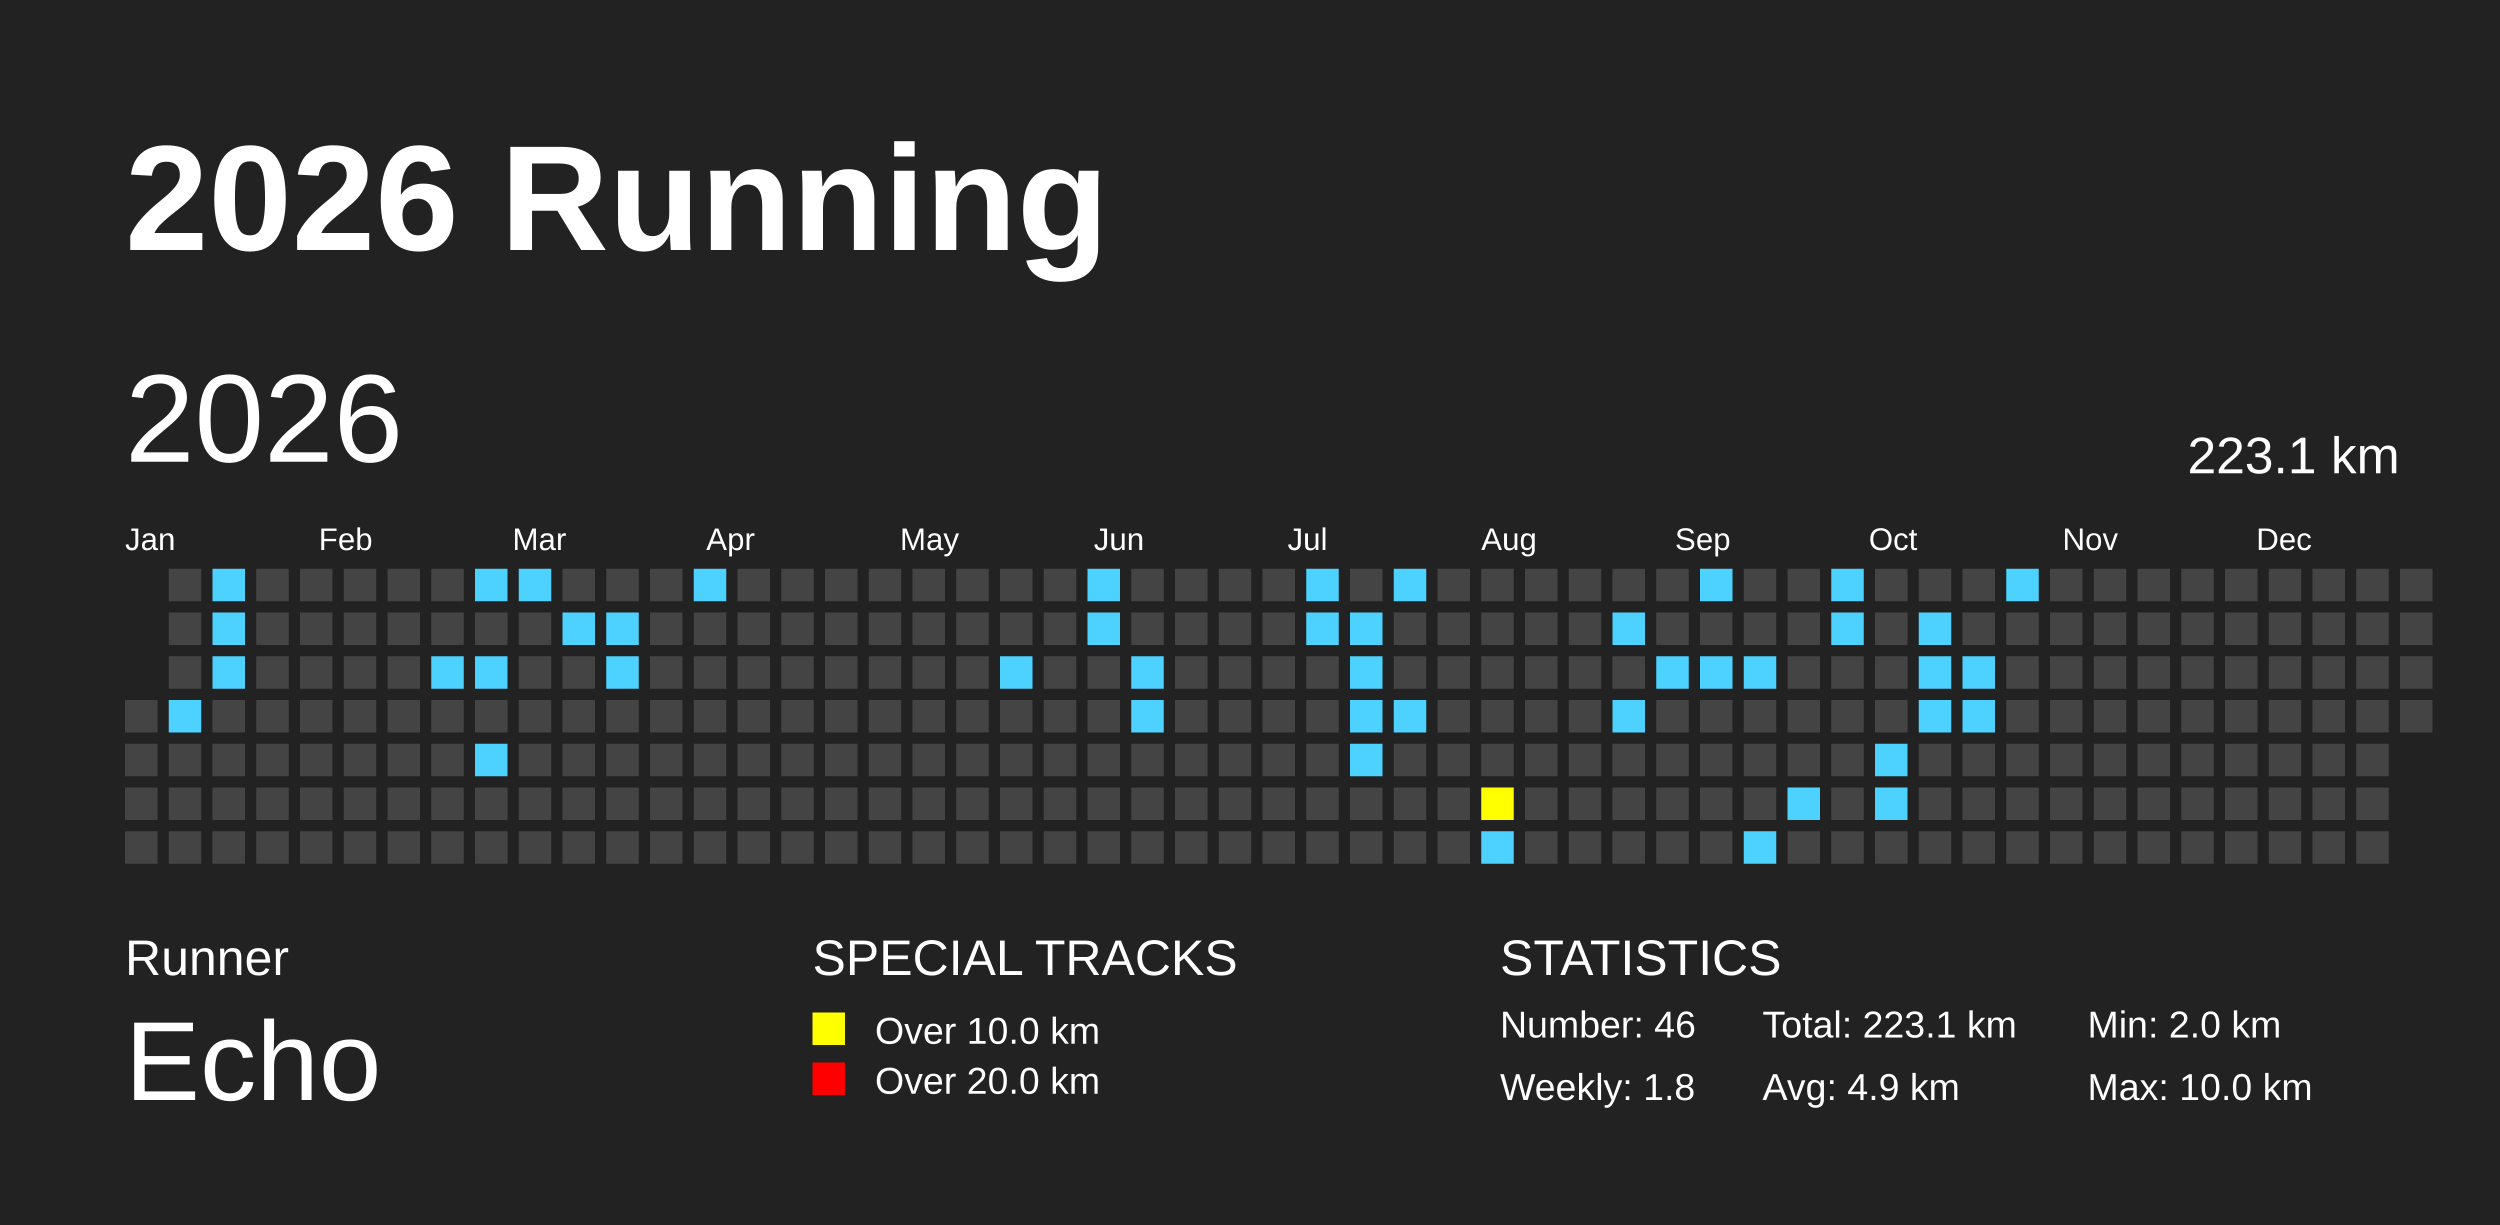
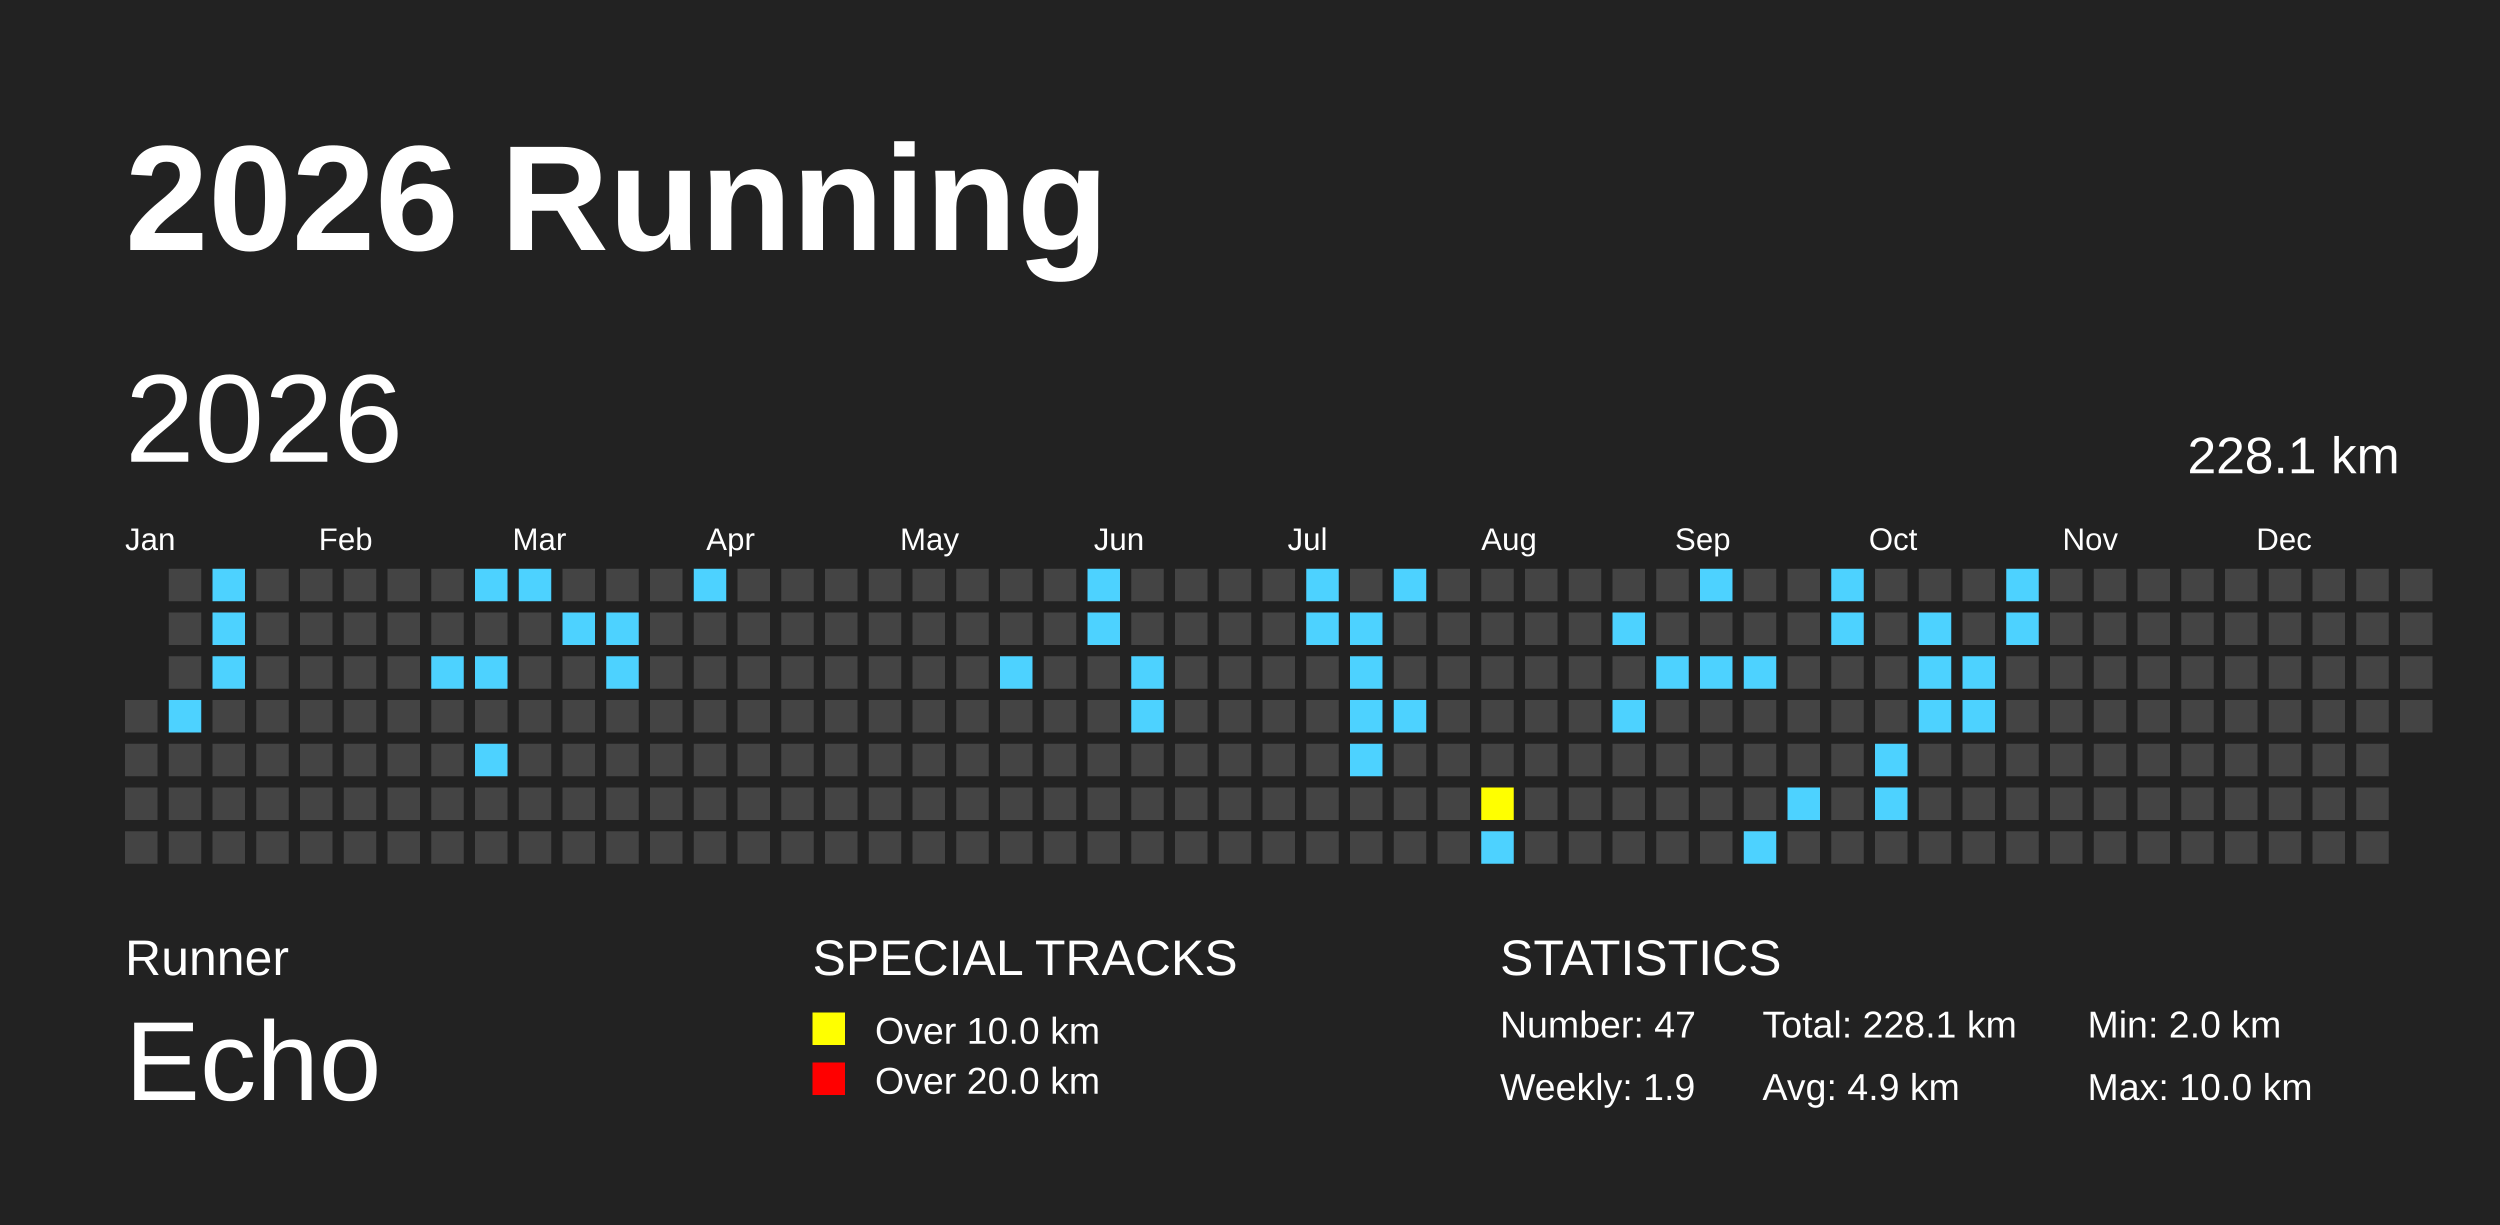
<svg xmlns="http://www.w3.org/2000/svg" baseProfile="full" height="98mm" version="1.1" viewBox="0,0,200,98" width="200mm">
  <defs />
  <rect fill="#222222" height="98" width="200" x="0" y="0" />
  <text fill="#FFFFFF" style="font-size:12px; font-family:Arial; font-weight:bold;" x="10" y="20">2026 Running</text>
  <text fill="#FFFFFF" style="font-size:4px; font-family:Arial" x="10" y="78">Runner</text>
  <text fill="#FFFFFF" style="font-size:9px; font-family:Arial" x="10" y="88">Echo</text>
  <text fill="#FFFFFF" style="font-size:4px; font-family:Arial" x="65" y="78">SPECIAL TRACKS</text>
  <rect fill="yellow" height="2.6" width="2.6" x="65" y="81" />
  <text fill="#FFFFFF" style="font-size:3px; font-family:Arial" x="70" y="83.5">Over 10.0 km</text>
  <rect fill="red" height="2.6" width="2.6" x="65" y="85" />
  <text fill="#FFFFFF" style="font-size:3px; font-family:Arial" x="70" y="87.5">Over 20.0 km</text>
  <text fill="#FFFFFF" style="font-size:4px; font-family:Arial" x="120" y="78">STATISTICS</text>
-   <text fill="#FFFFFF" style="font-size:3px; font-family:Arial" x="120" y="83">Number: 46</text>
-   <text fill="#FFFFFF" style="font-size:3px; font-family:Arial" x="120" y="88">Weekly: 1.8</text>
-   <text fill="#FFFFFF" style="font-size:3px; font-family:Arial" x="141" y="83">Total: 223.1 km</text>
+   <text fill="#FFFFFF" style="font-size:3px; font-family:Arial" x="120" y="83">Number: 47</text>
+   <text fill="#FFFFFF" style="font-size:3px; font-family:Arial" x="120" y="88">Weekly: 1.9</text>
+   <text fill="#FFFFFF" style="font-size:3px; font-family:Arial" x="141" y="83">Total: 228.1 km</text>
  <text fill="#FFFFFF" style="font-size:3px; font-family:Arial" x="141" y="88">Avg: 4.9 km</text>
  <text fill="#FFFFFF" style="font-size:3px; font-family:Arial" x="167" y="83">Min: 2.0 km</text>
  <text fill="#FFFFFF" style="font-size:3px; font-family:Arial" x="167" y="88">Max: 10.0 km</text>
  <text dominant-baseline="hanging" fill="#FFFFFF" style="font-size:10.0px; font-family:Arial;" x="10" y="30">2026</text>
-   <text dominant-baseline="hanging" fill="#FFFFFF" style="font-size:4.125px; font-family:Arial;" x="175" y="35">223.1 km</text>
+   <text dominant-baseline="hanging" fill="#FFFFFF" style="font-size:4.125px; font-family:Arial;" x="175" y="35">228.1 km</text>
  <text fill="#FFFFFF" style="font-size:2.5px; font-family:Arial" x="10.0" y="44">Jan</text>
  <text fill="#FFFFFF" style="font-size:2.5px; font-family:Arial" x="25.5" y="44">Feb</text>
  <text fill="#FFFFFF" style="font-size:2.5px; font-family:Arial" x="41.0" y="44">Mar</text>
  <text fill="#FFFFFF" style="font-size:2.5px; font-family:Arial" x="56.5" y="44">Apr</text>
  <text fill="#FFFFFF" style="font-size:2.5px; font-family:Arial" x="72.0" y="44">May</text>
  <text fill="#FFFFFF" style="font-size:2.5px; font-family:Arial" x="87.5" y="44">Jun</text>
  <text fill="#FFFFFF" style="font-size:2.5px; font-family:Arial" x="103.0" y="44">Jul</text>
  <text fill="#FFFFFF" style="font-size:2.5px; font-family:Arial" x="118.5" y="44">Aug</text>
  <text fill="#FFFFFF" style="font-size:2.5px; font-family:Arial" x="134.0" y="44">Sep</text>
  <text fill="#FFFFFF" style="font-size:2.5px; font-family:Arial" x="149.5" y="44">Oct</text>
  <text fill="#FFFFFF" style="font-size:2.5px; font-family:Arial" x="165.0" y="44">Nov</text>
  <text fill="#FFFFFF" style="font-size:2.5px; font-family:Arial" x="180.5" y="44">Dec</text>
  <rect fill="#444444" height="2.6" width="2.6" x="10.0" y="56.0" />
  <rect fill="#444444" height="2.6" width="2.6" x="10.0" y="59.5" />
  <rect fill="#444444" height="2.6" width="2.6" x="10.0" y="63.0" />
  <rect fill="#444444" height="2.6" width="2.6" x="10.0" y="66.5" />
  <rect fill="#444444" height="2.6" width="2.6" x="13.5" y="45.5" />
  <rect fill="#444444" height="2.6" width="2.6" x="13.5" y="49.0" />
  <rect fill="#444444" height="2.6" width="2.6" x="13.5" y="52.5" />
  <rect fill="#4DD2FF" height="2.6" width="2.6" x="13.5" y="56.0" />
  <rect fill="#444444" height="2.6" width="2.6" x="13.5" y="59.5" />
  <rect fill="#444444" height="2.6" width="2.6" x="13.5" y="63.0" />
  <rect fill="#444444" height="2.6" width="2.6" x="13.5" y="66.5" />
  <rect fill="#4DD2FF" height="2.6" width="2.6" x="17.0" y="45.5" />
  <rect fill="#4DD2FF" height="2.6" width="2.6" x="17.0" y="49.0" />
  <rect fill="#4DD2FF" height="2.6" width="2.6" x="17.0" y="52.5" />
  <rect fill="#444444" height="2.6" width="2.6" x="17.0" y="56.0" />
  <rect fill="#444444" height="2.6" width="2.6" x="17.0" y="59.5" />
  <rect fill="#444444" height="2.6" width="2.6" x="17.0" y="63.0" />
  <rect fill="#444444" height="2.6" width="2.6" x="17.0" y="66.5" />
  <rect fill="#444444" height="2.6" width="2.6" x="20.5" y="45.5" />
  <rect fill="#444444" height="2.6" width="2.6" x="20.5" y="49.0" />
  <rect fill="#444444" height="2.6" width="2.6" x="20.5" y="52.5" />
  <rect fill="#444444" height="2.6" width="2.6" x="20.5" y="56.0" />
  <rect fill="#444444" height="2.6" width="2.6" x="20.5" y="59.5" />
  <rect fill="#444444" height="2.6" width="2.6" x="20.5" y="63.0" />
  <rect fill="#444444" height="2.6" width="2.6" x="20.5" y="66.5" />
  <rect fill="#444444" height="2.6" width="2.6" x="24.0" y="45.5" />
  <rect fill="#444444" height="2.6" width="2.6" x="24.0" y="49.0" />
  <rect fill="#444444" height="2.6" width="2.6" x="24.0" y="52.5" />
  <rect fill="#444444" height="2.6" width="2.6" x="24.0" y="56.0" />
  <rect fill="#444444" height="2.6" width="2.6" x="24.0" y="59.5" />
  <rect fill="#444444" height="2.6" width="2.6" x="24.0" y="63.0" />
  <rect fill="#444444" height="2.6" width="2.6" x="24.0" y="66.5" />
  <rect fill="#444444" height="2.6" width="2.6" x="27.5" y="45.5" />
  <rect fill="#444444" height="2.6" width="2.6" x="27.5" y="49.0" />
  <rect fill="#444444" height="2.6" width="2.6" x="27.5" y="52.5" />
  <rect fill="#444444" height="2.6" width="2.6" x="27.5" y="56.0" />
  <rect fill="#444444" height="2.6" width="2.6" x="27.5" y="59.5" />
  <rect fill="#444444" height="2.6" width="2.6" x="27.5" y="63.0" />
  <rect fill="#444444" height="2.6" width="2.6" x="27.5" y="66.5" />
  <rect fill="#444444" height="2.6" width="2.6" x="31.0" y="45.5" />
  <rect fill="#444444" height="2.6" width="2.6" x="31.0" y="49.0" />
  <rect fill="#444444" height="2.6" width="2.6" x="31.0" y="52.5" />
  <rect fill="#444444" height="2.6" width="2.6" x="31.0" y="56.0" />
  <rect fill="#444444" height="2.6" width="2.6" x="31.0" y="59.5" />
  <rect fill="#444444" height="2.6" width="2.6" x="31.0" y="63.0" />
  <rect fill="#444444" height="2.6" width="2.6" x="31.0" y="66.5" />
  <rect fill="#444444" height="2.6" width="2.6" x="34.5" y="45.5" />
  <rect fill="#444444" height="2.6" width="2.6" x="34.5" y="49.0" />
  <rect fill="#4DD2FF" height="2.6" width="2.6" x="34.5" y="52.5" />
  <rect fill="#444444" height="2.6" width="2.6" x="34.5" y="56.0" />
  <rect fill="#444444" height="2.6" width="2.6" x="34.5" y="59.5" />
  <rect fill="#444444" height="2.6" width="2.6" x="34.5" y="63.0" />
  <rect fill="#444444" height="2.6" width="2.6" x="34.5" y="66.5" />
  <rect fill="#4DD2FF" height="2.6" width="2.6" x="38.0" y="45.5" />
  <rect fill="#444444" height="2.6" width="2.6" x="38.0" y="49.0" />
  <rect fill="#4DD2FF" height="2.6" width="2.6" x="38.0" y="52.5" />
  <rect fill="#444444" height="2.6" width="2.6" x="38.0" y="56.0" />
  <rect fill="#4DD2FF" height="2.6" width="2.6" x="38.0" y="59.5" />
  <rect fill="#444444" height="2.6" width="2.6" x="38.0" y="63.0" />
  <rect fill="#444444" height="2.6" width="2.6" x="38.0" y="66.5" />
  <rect fill="#4DD2FF" height="2.6" width="2.6" x="41.5" y="45.5" />
  <rect fill="#444444" height="2.6" width="2.6" x="41.5" y="49.0" />
  <rect fill="#444444" height="2.6" width="2.6" x="41.5" y="52.5" />
  <rect fill="#444444" height="2.6" width="2.6" x="41.5" y="56.0" />
  <rect fill="#444444" height="2.6" width="2.6" x="41.5" y="59.5" />
  <rect fill="#444444" height="2.6" width="2.6" x="41.5" y="63.0" />
  <rect fill="#444444" height="2.6" width="2.6" x="41.5" y="66.5" />
  <rect fill="#444444" height="2.6" width="2.6" x="45.0" y="45.5" />
  <rect fill="#4DD2FF" height="2.6" width="2.6" x="45.0" y="49.0" />
  <rect fill="#444444" height="2.6" width="2.6" x="45.0" y="52.5" />
  <rect fill="#444444" height="2.6" width="2.6" x="45.0" y="56.0" />
  <rect fill="#444444" height="2.6" width="2.6" x="45.0" y="59.5" />
  <rect fill="#444444" height="2.6" width="2.6" x="45.0" y="63.0" />
  <rect fill="#444444" height="2.6" width="2.6" x="45.0" y="66.5" />
  <rect fill="#444444" height="2.6" width="2.6" x="48.5" y="45.5" />
  <rect fill="#4DD2FF" height="2.6" width="2.6" x="48.5" y="49.0" />
  <rect fill="#4DD2FF" height="2.6" width="2.6" x="48.5" y="52.5" />
  <rect fill="#444444" height="2.6" width="2.6" x="48.5" y="56.0" />
  <rect fill="#444444" height="2.6" width="2.6" x="48.5" y="59.5" />
  <rect fill="#444444" height="2.6" width="2.6" x="48.5" y="63.0" />
  <rect fill="#444444" height="2.6" width="2.6" x="48.5" y="66.5" />
  <rect fill="#444444" height="2.6" width="2.6" x="52.0" y="45.5" />
  <rect fill="#444444" height="2.6" width="2.6" x="52.0" y="49.0" />
  <rect fill="#444444" height="2.6" width="2.6" x="52.0" y="52.5" />
  <rect fill="#444444" height="2.6" width="2.6" x="52.0" y="56.0" />
  <rect fill="#444444" height="2.6" width="2.6" x="52.0" y="59.5" />
  <rect fill="#444444" height="2.6" width="2.6" x="52.0" y="63.0" />
  <rect fill="#444444" height="2.6" width="2.6" x="52.0" y="66.5" />
  <rect fill="#4DD2FF" height="2.6" width="2.6" x="55.5" y="45.5" />
  <rect fill="#444444" height="2.6" width="2.6" x="55.5" y="49.0" />
  <rect fill="#444444" height="2.6" width="2.6" x="55.5" y="52.5" />
  <rect fill="#444444" height="2.6" width="2.6" x="55.5" y="56.0" />
  <rect fill="#444444" height="2.6" width="2.6" x="55.5" y="59.5" />
  <rect fill="#444444" height="2.6" width="2.6" x="55.5" y="63.0" />
  <rect fill="#444444" height="2.6" width="2.6" x="55.5" y="66.5" />
  <rect fill="#444444" height="2.6" width="2.6" x="59.0" y="45.5" />
  <rect fill="#444444" height="2.6" width="2.6" x="59.0" y="49.0" />
  <rect fill="#444444" height="2.6" width="2.6" x="59.0" y="52.5" />
  <rect fill="#444444" height="2.6" width="2.6" x="59.0" y="56.0" />
  <rect fill="#444444" height="2.6" width="2.6" x="59.0" y="59.5" />
  <rect fill="#444444" height="2.6" width="2.6" x="59.0" y="63.0" />
  <rect fill="#444444" height="2.6" width="2.6" x="59.0" y="66.5" />
  <rect fill="#444444" height="2.6" width="2.6" x="62.5" y="45.5" />
  <rect fill="#444444" height="2.6" width="2.6" x="62.5" y="49.0" />
  <rect fill="#444444" height="2.6" width="2.6" x="62.5" y="52.5" />
  <rect fill="#444444" height="2.6" width="2.6" x="62.5" y="56.0" />
  <rect fill="#444444" height="2.6" width="2.6" x="62.5" y="59.5" />
  <rect fill="#444444" height="2.6" width="2.6" x="62.5" y="63.0" />
  <rect fill="#444444" height="2.6" width="2.6" x="62.5" y="66.5" />
  <rect fill="#444444" height="2.6" width="2.6" x="66.0" y="45.5" />
  <rect fill="#444444" height="2.6" width="2.6" x="66.0" y="49.0" />
  <rect fill="#444444" height="2.6" width="2.6" x="66.0" y="52.5" />
  <rect fill="#444444" height="2.6" width="2.6" x="66.0" y="56.0" />
  <rect fill="#444444" height="2.6" width="2.6" x="66.0" y="59.5" />
  <rect fill="#444444" height="2.6" width="2.6" x="66.0" y="63.0" />
  <rect fill="#444444" height="2.6" width="2.6" x="66.0" y="66.5" />
  <rect fill="#444444" height="2.6" width="2.6" x="69.5" y="45.5" />
  <rect fill="#444444" height="2.6" width="2.6" x="69.5" y="49.0" />
  <rect fill="#444444" height="2.6" width="2.6" x="69.5" y="52.5" />
  <rect fill="#444444" height="2.6" width="2.6" x="69.5" y="56.0" />
  <rect fill="#444444" height="2.6" width="2.6" x="69.5" y="59.5" />
  <rect fill="#444444" height="2.6" width="2.6" x="69.5" y="63.0" />
  <rect fill="#444444" height="2.6" width="2.6" x="69.5" y="66.5" />
  <rect fill="#444444" height="2.6" width="2.6" x="73.0" y="45.5" />
  <rect fill="#444444" height="2.6" width="2.6" x="73.0" y="49.0" />
  <rect fill="#444444" height="2.6" width="2.6" x="73.0" y="52.5" />
  <rect fill="#444444" height="2.6" width="2.6" x="73.0" y="56.0" />
  <rect fill="#444444" height="2.6" width="2.6" x="73.0" y="59.5" />
  <rect fill="#444444" height="2.6" width="2.6" x="73.0" y="63.0" />
  <rect fill="#444444" height="2.6" width="2.6" x="73.0" y="66.5" />
  <rect fill="#444444" height="2.6" width="2.6" x="76.5" y="45.5" />
  <rect fill="#444444" height="2.6" width="2.6" x="76.5" y="49.0" />
  <rect fill="#444444" height="2.6" width="2.6" x="76.5" y="52.5" />
  <rect fill="#444444" height="2.6" width="2.6" x="76.5" y="56.0" />
  <rect fill="#444444" height="2.6" width="2.6" x="76.5" y="59.5" />
  <rect fill="#444444" height="2.6" width="2.6" x="76.5" y="63.0" />
  <rect fill="#444444" height="2.6" width="2.6" x="76.5" y="66.5" />
  <rect fill="#444444" height="2.6" width="2.6" x="80.0" y="45.5" />
  <rect fill="#444444" height="2.6" width="2.6" x="80.0" y="49.0" />
  <rect fill="#4DD2FF" height="2.6" width="2.6" x="80.0" y="52.5" />
  <rect fill="#444444" height="2.6" width="2.6" x="80.0" y="56.0" />
  <rect fill="#444444" height="2.6" width="2.6" x="80.0" y="59.5" />
  <rect fill="#444444" height="2.6" width="2.6" x="80.0" y="63.0" />
  <rect fill="#444444" height="2.6" width="2.6" x="80.0" y="66.5" />
  <rect fill="#444444" height="2.6" width="2.6" x="83.5" y="45.5" />
  <rect fill="#444444" height="2.6" width="2.6" x="83.5" y="49.0" />
  <rect fill="#444444" height="2.6" width="2.6" x="83.5" y="52.5" />
  <rect fill="#444444" height="2.6" width="2.6" x="83.5" y="56.0" />
  <rect fill="#444444" height="2.6" width="2.6" x="83.5" y="59.5" />
  <rect fill="#444444" height="2.6" width="2.6" x="83.5" y="63.0" />
  <rect fill="#444444" height="2.6" width="2.6" x="83.5" y="66.5" />
  <rect fill="#4DD2FF" height="2.6" width="2.6" x="87.0" y="45.5" />
  <rect fill="#4DD2FF" height="2.6" width="2.6" x="87.0" y="49.0" />
  <rect fill="#444444" height="2.6" width="2.6" x="87.0" y="52.5" />
  <rect fill="#444444" height="2.6" width="2.6" x="87.0" y="56.0" />
  <rect fill="#444444" height="2.6" width="2.6" x="87.0" y="59.5" />
  <rect fill="#444444" height="2.6" width="2.6" x="87.0" y="63.0" />
  <rect fill="#444444" height="2.6" width="2.6" x="87.0" y="66.5" />
  <rect fill="#444444" height="2.6" width="2.6" x="90.5" y="45.5" />
  <rect fill="#444444" height="2.6" width="2.6" x="90.5" y="49.0" />
  <rect fill="#4DD2FF" height="2.6" width="2.6" x="90.5" y="52.5" />
  <rect fill="#4DD2FF" height="2.6" width="2.6" x="90.5" y="56.0" />
  <rect fill="#444444" height="2.6" width="2.6" x="90.5" y="59.5" />
  <rect fill="#444444" height="2.6" width="2.6" x="90.5" y="63.0" />
  <rect fill="#444444" height="2.6" width="2.6" x="90.5" y="66.5" />
  <rect fill="#444444" height="2.6" width="2.6" x="94.0" y="45.5" />
  <rect fill="#444444" height="2.6" width="2.6" x="94.0" y="49.0" />
  <rect fill="#444444" height="2.6" width="2.6" x="94.0" y="52.5" />
  <rect fill="#444444" height="2.6" width="2.6" x="94.0" y="56.0" />
  <rect fill="#444444" height="2.6" width="2.6" x="94.0" y="59.5" />
  <rect fill="#444444" height="2.6" width="2.6" x="94.0" y="63.0" />
  <rect fill="#444444" height="2.6" width="2.6" x="94.0" y="66.5" />
  <rect fill="#444444" height="2.6" width="2.6" x="97.5" y="45.5" />
  <rect fill="#444444" height="2.6" width="2.6" x="97.5" y="49.0" />
  <rect fill="#444444" height="2.6" width="2.6" x="97.5" y="52.5" />
  <rect fill="#444444" height="2.6" width="2.6" x="97.5" y="56.0" />
  <rect fill="#444444" height="2.6" width="2.6" x="97.5" y="59.5" />
  <rect fill="#444444" height="2.6" width="2.6" x="97.5" y="63.0" />
  <rect fill="#444444" height="2.6" width="2.6" x="97.5" y="66.5" />
  <rect fill="#444444" height="2.6" width="2.6" x="101.0" y="45.5" />
  <rect fill="#444444" height="2.6" width="2.6" x="101.0" y="49.0" />
  <rect fill="#444444" height="2.6" width="2.6" x="101.0" y="52.5" />
  <rect fill="#444444" height="2.6" width="2.6" x="101.0" y="56.0" />
  <rect fill="#444444" height="2.6" width="2.6" x="101.0" y="59.5" />
  <rect fill="#444444" height="2.6" width="2.6" x="101.0" y="63.0" />
  <rect fill="#444444" height="2.6" width="2.6" x="101.0" y="66.5" />
  <rect fill="#4DD2FF" height="2.6" width="2.6" x="104.5" y="45.5" />
  <rect fill="#4DD2FF" height="2.6" width="2.6" x="104.5" y="49.0" />
  <rect fill="#444444" height="2.6" width="2.6" x="104.5" y="52.5" />
  <rect fill="#444444" height="2.6" width="2.6" x="104.5" y="56.0" />
  <rect fill="#444444" height="2.6" width="2.6" x="104.5" y="59.5" />
  <rect fill="#444444" height="2.6" width="2.6" x="104.5" y="63.0" />
  <rect fill="#444444" height="2.6" width="2.6" x="104.5" y="66.5" />
  <rect fill="#444444" height="2.6" width="2.6" x="108.0" y="45.5" />
  <rect fill="#4DD2FF" height="2.6" width="2.6" x="108.0" y="49.0" />
  <rect fill="#4DD2FF" height="2.6" width="2.6" x="108.0" y="52.5" />
  <rect fill="#4DD2FF" height="2.6" width="2.6" x="108.0" y="56.0" />
  <rect fill="#4DD2FF" height="2.6" width="2.6" x="108.0" y="59.5" />
  <rect fill="#444444" height="2.6" width="2.6" x="108.0" y="63.0" />
  <rect fill="#444444" height="2.6" width="2.6" x="108.0" y="66.5" />
  <rect fill="#4DD2FF" height="2.6" width="2.6" x="111.5" y="45.5" />
  <rect fill="#444444" height="2.6" width="2.6" x="111.5" y="49.0" />
  <rect fill="#444444" height="2.6" width="2.6" x="111.5" y="52.5" />
  <rect fill="#4DD2FF" height="2.6" width="2.6" x="111.5" y="56.0" />
  <rect fill="#444444" height="2.6" width="2.6" x="111.5" y="59.5" />
  <rect fill="#444444" height="2.6" width="2.6" x="111.5" y="63.0" />
  <rect fill="#444444" height="2.6" width="2.6" x="111.5" y="66.5" />
  <rect fill="#444444" height="2.6" width="2.6" x="115.0" y="45.5" />
  <rect fill="#444444" height="2.6" width="2.6" x="115.0" y="49.0" />
  <rect fill="#444444" height="2.6" width="2.6" x="115.0" y="52.5" />
  <rect fill="#444444" height="2.6" width="2.6" x="115.0" y="56.0" />
  <rect fill="#444444" height="2.6" width="2.6" x="115.0" y="59.5" />
  <rect fill="#444444" height="2.6" width="2.6" x="115.0" y="63.0" />
  <rect fill="#444444" height="2.6" width="2.6" x="115.0" y="66.5" />
  <rect fill="#444444" height="2.6" width="2.6" x="118.5" y="45.5" />
  <rect fill="#444444" height="2.6" width="2.6" x="118.5" y="49.0" />
  <rect fill="#444444" height="2.6" width="2.6" x="118.5" y="52.5" />
  <rect fill="#444444" height="2.6" width="2.6" x="118.5" y="56.0" />
  <rect fill="#444444" height="2.6" width="2.6" x="118.5" y="59.5" />
  <rect fill="yellow" height="2.6" width="2.6" x="118.5" y="63.0" />
  <rect fill="#4DD2FF" height="2.6" width="2.6" x="118.5" y="66.5" />
  <rect fill="#444444" height="2.6" width="2.6" x="122.0" y="45.5" />
  <rect fill="#444444" height="2.6" width="2.6" x="122.0" y="49.0" />
  <rect fill="#444444" height="2.6" width="2.6" x="122.0" y="52.5" />
  <rect fill="#444444" height="2.6" width="2.6" x="122.0" y="56.0" />
  <rect fill="#444444" height="2.6" width="2.6" x="122.0" y="59.5" />
  <rect fill="#444444" height="2.6" width="2.6" x="122.0" y="63.0" />
  <rect fill="#444444" height="2.6" width="2.6" x="122.0" y="66.5" />
  <rect fill="#444444" height="2.6" width="2.6" x="125.5" y="45.5" />
  <rect fill="#444444" height="2.6" width="2.6" x="125.5" y="49.0" />
  <rect fill="#444444" height="2.6" width="2.6" x="125.5" y="52.5" />
  <rect fill="#444444" height="2.6" width="2.6" x="125.5" y="56.0" />
  <rect fill="#444444" height="2.6" width="2.6" x="125.5" y="59.5" />
  <rect fill="#444444" height="2.6" width="2.6" x="125.5" y="63.0" />
  <rect fill="#444444" height="2.6" width="2.6" x="125.5" y="66.5" />
  <rect fill="#444444" height="2.6" width="2.6" x="129.0" y="45.5" />
  <rect fill="#4DD2FF" height="2.6" width="2.6" x="129.0" y="49.0" />
  <rect fill="#444444" height="2.6" width="2.6" x="129.0" y="52.5" />
  <rect fill="#4DD2FF" height="2.6" width="2.6" x="129.0" y="56.0" />
  <rect fill="#444444" height="2.6" width="2.6" x="129.0" y="59.5" />
  <rect fill="#444444" height="2.6" width="2.6" x="129.0" y="63.0" />
  <rect fill="#444444" height="2.6" width="2.6" x="129.0" y="66.5" />
  <rect fill="#444444" height="2.6" width="2.6" x="132.5" y="45.5" />
  <rect fill="#444444" height="2.6" width="2.6" x="132.5" y="49.0" />
  <rect fill="#4DD2FF" height="2.6" width="2.6" x="132.5" y="52.5" />
  <rect fill="#444444" height="2.6" width="2.6" x="132.5" y="56.0" />
  <rect fill="#444444" height="2.6" width="2.6" x="132.5" y="59.5" />
  <rect fill="#444444" height="2.6" width="2.6" x="132.5" y="63.0" />
  <rect fill="#444444" height="2.6" width="2.6" x="132.5" y="66.5" />
  <rect fill="#4DD2FF" height="2.6" width="2.6" x="136.0" y="45.5" />
  <rect fill="#444444" height="2.6" width="2.6" x="136.0" y="49.0" />
  <rect fill="#4DD2FF" height="2.6" width="2.6" x="136.0" y="52.5" />
  <rect fill="#444444" height="2.6" width="2.6" x="136.0" y="56.0" />
  <rect fill="#444444" height="2.6" width="2.6" x="136.0" y="59.5" />
  <rect fill="#444444" height="2.6" width="2.6" x="136.0" y="63.0" />
  <rect fill="#444444" height="2.6" width="2.6" x="136.0" y="66.5" />
  <rect fill="#444444" height="2.6" width="2.6" x="139.5" y="45.5" />
  <rect fill="#444444" height="2.6" width="2.6" x="139.5" y="49.0" />
  <rect fill="#4DD2FF" height="2.6" width="2.6" x="139.5" y="52.5" />
  <rect fill="#444444" height="2.6" width="2.6" x="139.5" y="56.0" />
  <rect fill="#444444" height="2.6" width="2.6" x="139.5" y="59.5" />
  <rect fill="#444444" height="2.6" width="2.6" x="139.5" y="63.0" />
  <rect fill="#4DD2FF" height="2.6" width="2.6" x="139.5" y="66.5" />
  <rect fill="#444444" height="2.6" width="2.6" x="143.0" y="45.5" />
  <rect fill="#444444" height="2.6" width="2.6" x="143.0" y="49.0" />
  <rect fill="#444444" height="2.6" width="2.6" x="143.0" y="52.5" />
  <rect fill="#444444" height="2.6" width="2.6" x="143.0" y="56.0" />
  <rect fill="#444444" height="2.6" width="2.6" x="143.0" y="59.5" />
  <rect fill="#4DD2FF" height="2.6" width="2.6" x="143.0" y="63.0" />
  <rect fill="#444444" height="2.6" width="2.6" x="143.0" y="66.5" />
  <rect fill="#4DD2FF" height="2.6" width="2.6" x="146.5" y="45.5" />
  <rect fill="#4DD2FF" height="2.6" width="2.6" x="146.5" y="49.0" />
  <rect fill="#444444" height="2.6" width="2.6" x="146.5" y="52.5" />
  <rect fill="#444444" height="2.6" width="2.6" x="146.5" y="56.0" />
  <rect fill="#444444" height="2.6" width="2.6" x="146.5" y="59.5" />
  <rect fill="#444444" height="2.6" width="2.6" x="146.5" y="63.0" />
  <rect fill="#444444" height="2.6" width="2.6" x="146.5" y="66.5" />
  <rect fill="#444444" height="2.6" width="2.6" x="150.0" y="45.5" />
  <rect fill="#444444" height="2.6" width="2.6" x="150.0" y="49.0" />
  <rect fill="#444444" height="2.6" width="2.6" x="150.0" y="52.5" />
  <rect fill="#444444" height="2.6" width="2.6" x="150.0" y="56.0" />
  <rect fill="#4DD2FF" height="2.6" width="2.6" x="150.0" y="59.5" />
  <rect fill="#4DD2FF" height="2.6" width="2.6" x="150.0" y="63.0" />
  <rect fill="#444444" height="2.6" width="2.6" x="150.0" y="66.5" />
  <rect fill="#444444" height="2.6" width="2.6" x="153.5" y="45.5" />
  <rect fill="#4DD2FF" height="2.6" width="2.6" x="153.5" y="49.0" />
  <rect fill="#4DD2FF" height="2.6" width="2.6" x="153.5" y="52.5" />
  <rect fill="#4DD2FF" height="2.6" width="2.6" x="153.5" y="56.0" />
  <rect fill="#444444" height="2.6" width="2.6" x="153.5" y="59.5" />
  <rect fill="#444444" height="2.6" width="2.6" x="153.5" y="63.0" />
  <rect fill="#444444" height="2.6" width="2.6" x="153.5" y="66.5" />
  <rect fill="#444444" height="2.6" width="2.6" x="157.0" y="45.5" />
  <rect fill="#444444" height="2.6" width="2.6" x="157.0" y="49.0" />
  <rect fill="#4DD2FF" height="2.6" width="2.6" x="157.0" y="52.5" />
  <rect fill="#4DD2FF" height="2.6" width="2.6" x="157.0" y="56.0" />
  <rect fill="#444444" height="2.6" width="2.6" x="157.0" y="59.5" />
  <rect fill="#444444" height="2.6" width="2.6" x="157.0" y="63.0" />
  <rect fill="#444444" height="2.6" width="2.6" x="157.0" y="66.5" />
  <rect fill="#4DD2FF" height="2.6" width="2.6" x="160.5" y="45.5" />
-   <rect fill="#444444" height="2.6" width="2.6" x="160.5" y="49.0" />
+   <rect fill="#4DD2FF" height="2.6" width="2.6" x="160.5" y="49.0" />
  <rect fill="#444444" height="2.6" width="2.6" x="160.5" y="52.5" />
  <rect fill="#444444" height="2.6" width="2.6" x="160.5" y="56.0" />
  <rect fill="#444444" height="2.6" width="2.6" x="160.5" y="59.5" />
  <rect fill="#444444" height="2.6" width="2.6" x="160.5" y="63.0" />
  <rect fill="#444444" height="2.6" width="2.6" x="160.5" y="66.5" />
  <rect fill="#444444" height="2.6" width="2.6" x="164.0" y="45.5" />
  <rect fill="#444444" height="2.6" width="2.6" x="164.0" y="49.0" />
  <rect fill="#444444" height="2.6" width="2.6" x="164.0" y="52.5" />
  <rect fill="#444444" height="2.6" width="2.6" x="164.0" y="56.0" />
  <rect fill="#444444" height="2.6" width="2.6" x="164.0" y="59.5" />
  <rect fill="#444444" height="2.6" width="2.6" x="164.0" y="63.0" />
  <rect fill="#444444" height="2.6" width="2.6" x="164.0" y="66.5" />
  <rect fill="#444444" height="2.6" width="2.6" x="167.5" y="45.5" />
  <rect fill="#444444" height="2.6" width="2.6" x="167.5" y="49.0" />
  <rect fill="#444444" height="2.6" width="2.6" x="167.5" y="52.5" />
  <rect fill="#444444" height="2.6" width="2.6" x="167.5" y="56.0" />
  <rect fill="#444444" height="2.6" width="2.6" x="167.5" y="59.5" />
  <rect fill="#444444" height="2.6" width="2.6" x="167.5" y="63.0" />
  <rect fill="#444444" height="2.6" width="2.6" x="167.5" y="66.5" />
  <rect fill="#444444" height="2.6" width="2.6" x="171.0" y="45.5" />
  <rect fill="#444444" height="2.6" width="2.6" x="171.0" y="49.0" />
  <rect fill="#444444" height="2.6" width="2.6" x="171.0" y="52.5" />
  <rect fill="#444444" height="2.6" width="2.6" x="171.0" y="56.0" />
  <rect fill="#444444" height="2.6" width="2.6" x="171.0" y="59.5" />
  <rect fill="#444444" height="2.6" width="2.6" x="171.0" y="63.0" />
  <rect fill="#444444" height="2.6" width="2.6" x="171.0" y="66.5" />
  <rect fill="#444444" height="2.6" width="2.6" x="174.5" y="45.5" />
  <rect fill="#444444" height="2.6" width="2.6" x="174.5" y="49.0" />
  <rect fill="#444444" height="2.6" width="2.6" x="174.5" y="52.5" />
  <rect fill="#444444" height="2.6" width="2.6" x="174.5" y="56.0" />
  <rect fill="#444444" height="2.6" width="2.6" x="174.5" y="59.5" />
  <rect fill="#444444" height="2.6" width="2.6" x="174.5" y="63.0" />
  <rect fill="#444444" height="2.6" width="2.6" x="174.5" y="66.5" />
  <rect fill="#444444" height="2.6" width="2.6" x="178.0" y="45.5" />
  <rect fill="#444444" height="2.6" width="2.6" x="178.0" y="49.0" />
  <rect fill="#444444" height="2.6" width="2.6" x="178.0" y="52.5" />
  <rect fill="#444444" height="2.6" width="2.6" x="178.0" y="56.0" />
  <rect fill="#444444" height="2.6" width="2.6" x="178.0" y="59.5" />
  <rect fill="#444444" height="2.6" width="2.6" x="178.0" y="63.0" />
  <rect fill="#444444" height="2.6" width="2.6" x="178.0" y="66.5" />
  <rect fill="#444444" height="2.6" width="2.6" x="181.5" y="45.5" />
  <rect fill="#444444" height="2.6" width="2.6" x="181.5" y="49.0" />
  <rect fill="#444444" height="2.6" width="2.6" x="181.5" y="52.5" />
  <rect fill="#444444" height="2.6" width="2.6" x="181.5" y="56.0" />
  <rect fill="#444444" height="2.6" width="2.6" x="181.5" y="59.5" />
  <rect fill="#444444" height="2.6" width="2.6" x="181.5" y="63.0" />
  <rect fill="#444444" height="2.6" width="2.6" x="181.5" y="66.5" />
  <rect fill="#444444" height="2.6" width="2.6" x="185.0" y="45.5" />
  <rect fill="#444444" height="2.6" width="2.6" x="185.0" y="49.0" />
  <rect fill="#444444" height="2.6" width="2.6" x="185.0" y="52.5" />
  <rect fill="#444444" height="2.6" width="2.6" x="185.0" y="56.0" />
  <rect fill="#444444" height="2.6" width="2.6" x="185.0" y="59.5" />
  <rect fill="#444444" height="2.6" width="2.6" x="185.0" y="63.0" />
  <rect fill="#444444" height="2.6" width="2.6" x="185.0" y="66.5" />
  <rect fill="#444444" height="2.6" width="2.6" x="188.5" y="45.5" />
  <rect fill="#444444" height="2.6" width="2.6" x="188.5" y="49.0" />
  <rect fill="#444444" height="2.6" width="2.6" x="188.5" y="52.5" />
  <rect fill="#444444" height="2.6" width="2.6" x="188.5" y="56.0" />
  <rect fill="#444444" height="2.6" width="2.6" x="188.5" y="59.5" />
  <rect fill="#444444" height="2.6" width="2.6" x="188.5" y="63.0" />
  <rect fill="#444444" height="2.6" width="2.6" x="188.5" y="66.5" />
  <rect fill="#444444" height="2.6" width="2.6" x="192.0" y="45.5" />
  <rect fill="#444444" height="2.6" width="2.6" x="192.0" y="49.0" />
  <rect fill="#444444" height="2.6" width="2.6" x="192.0" y="52.5" />
  <rect fill="#444444" height="2.6" width="2.6" x="192.0" y="56.0" />
</svg>
